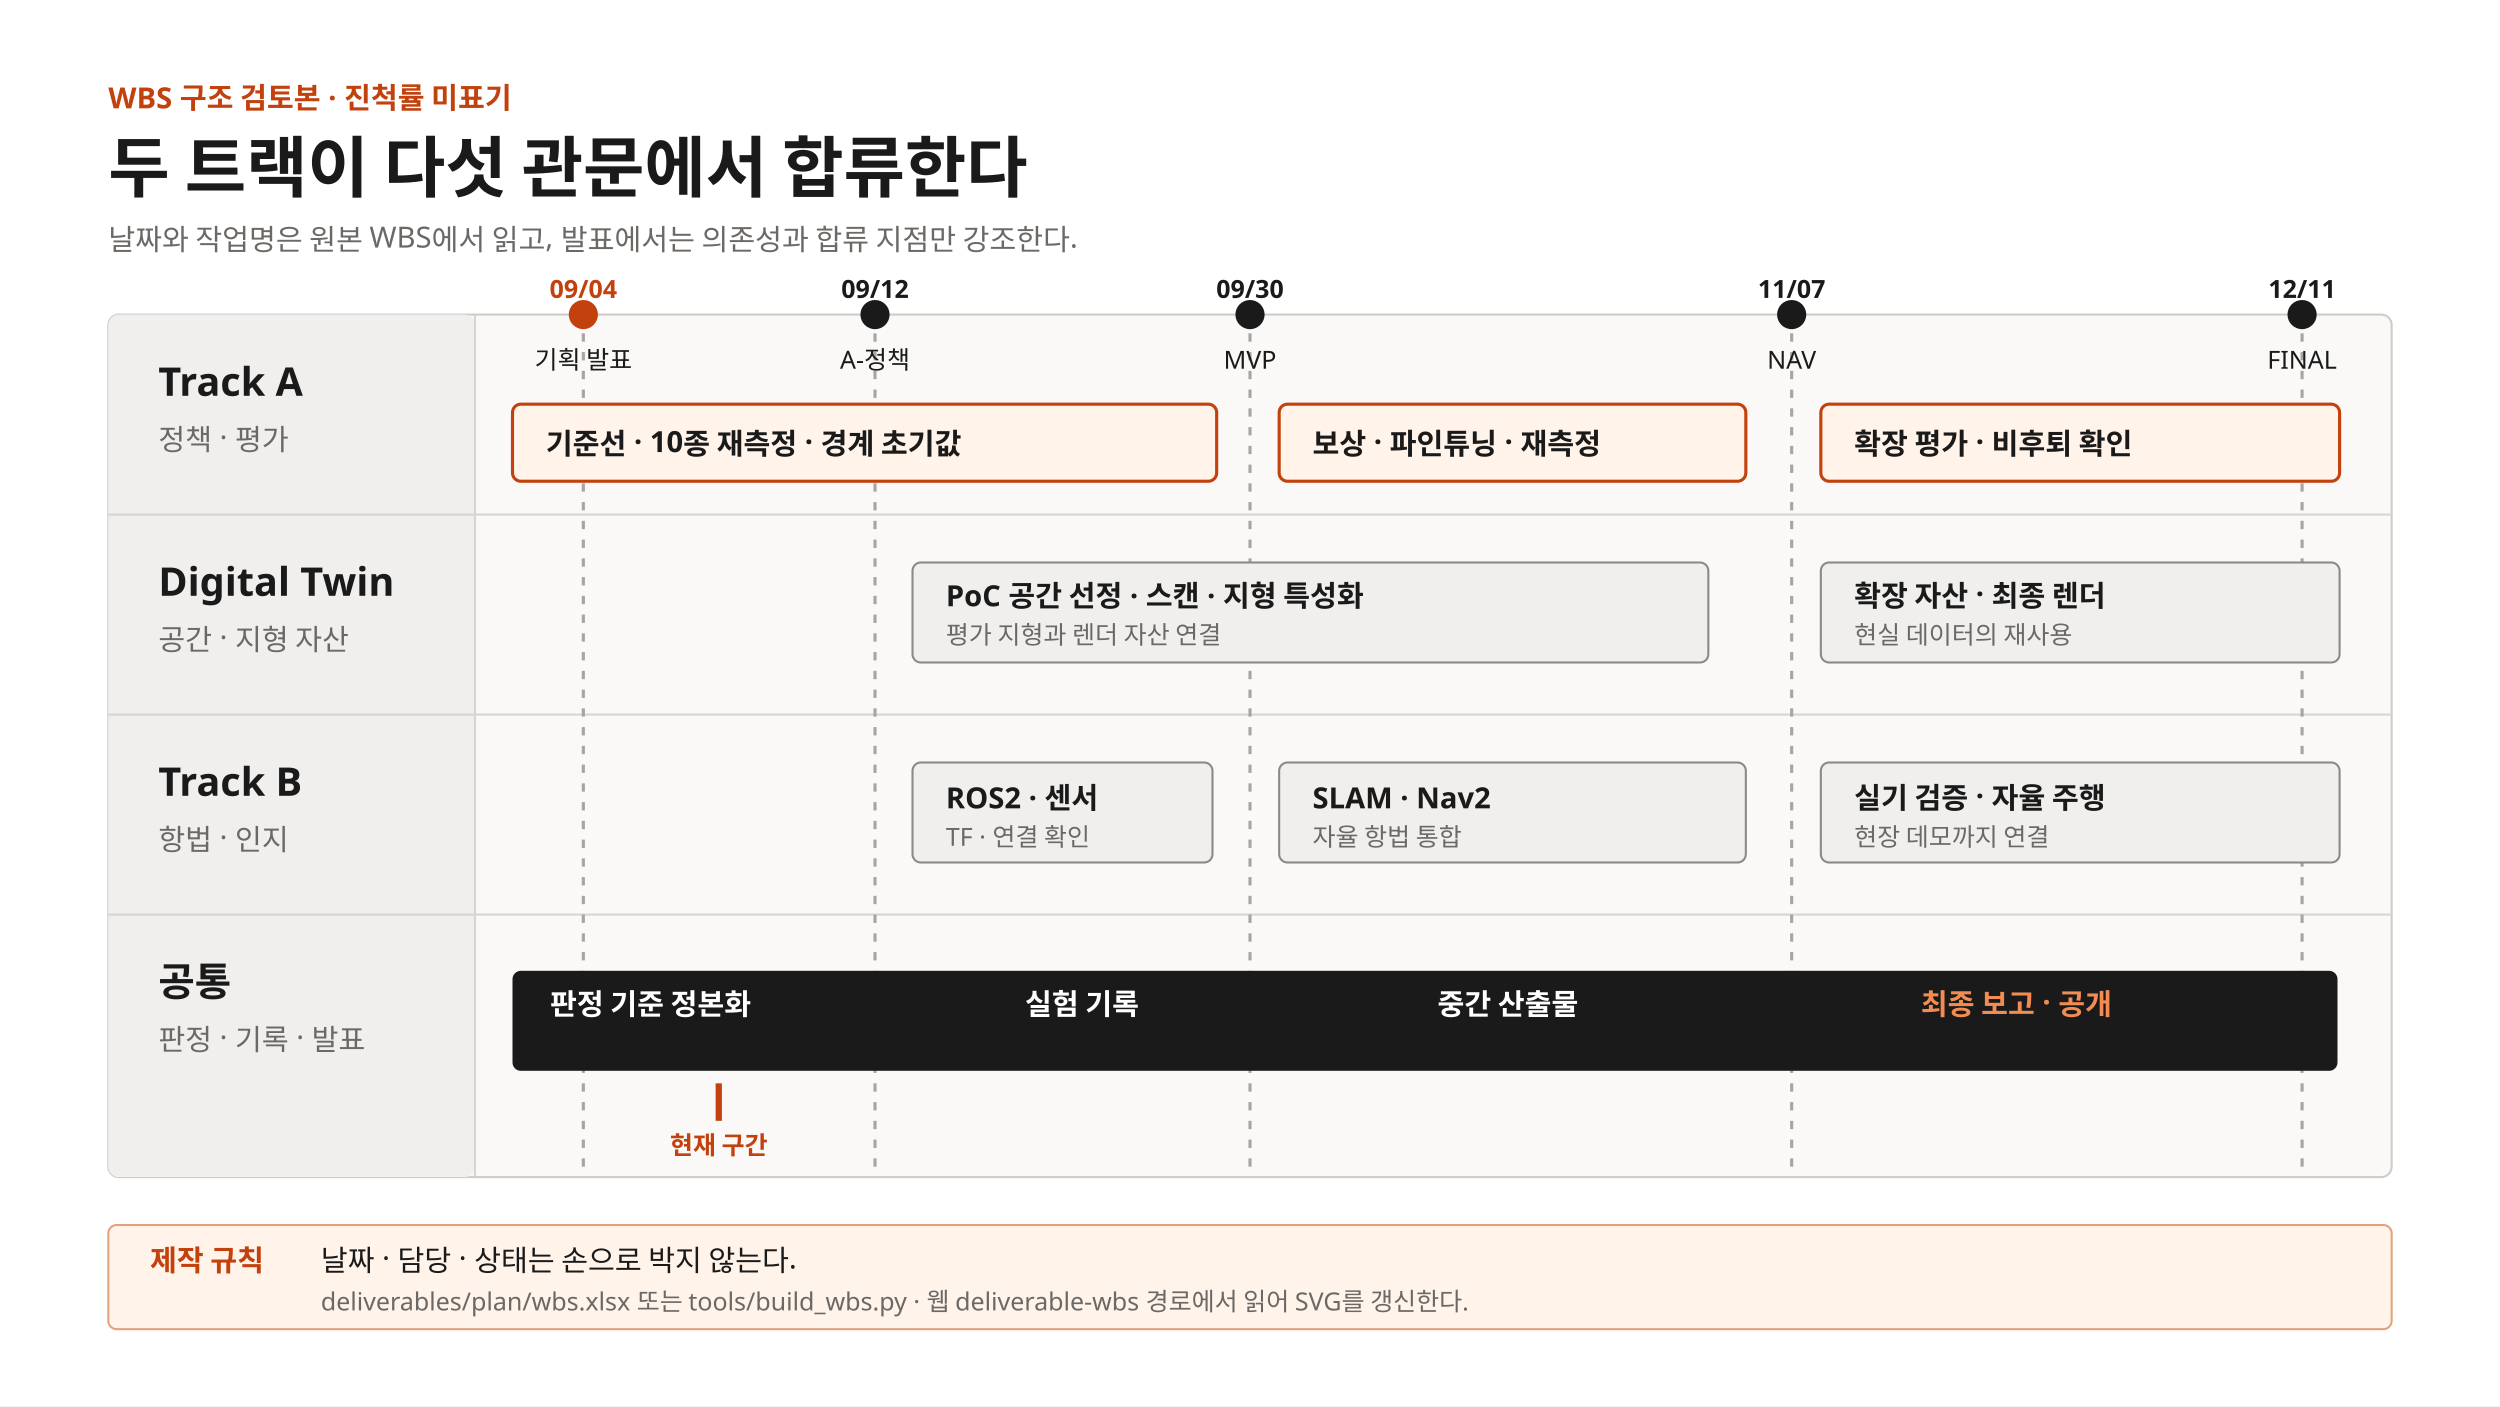
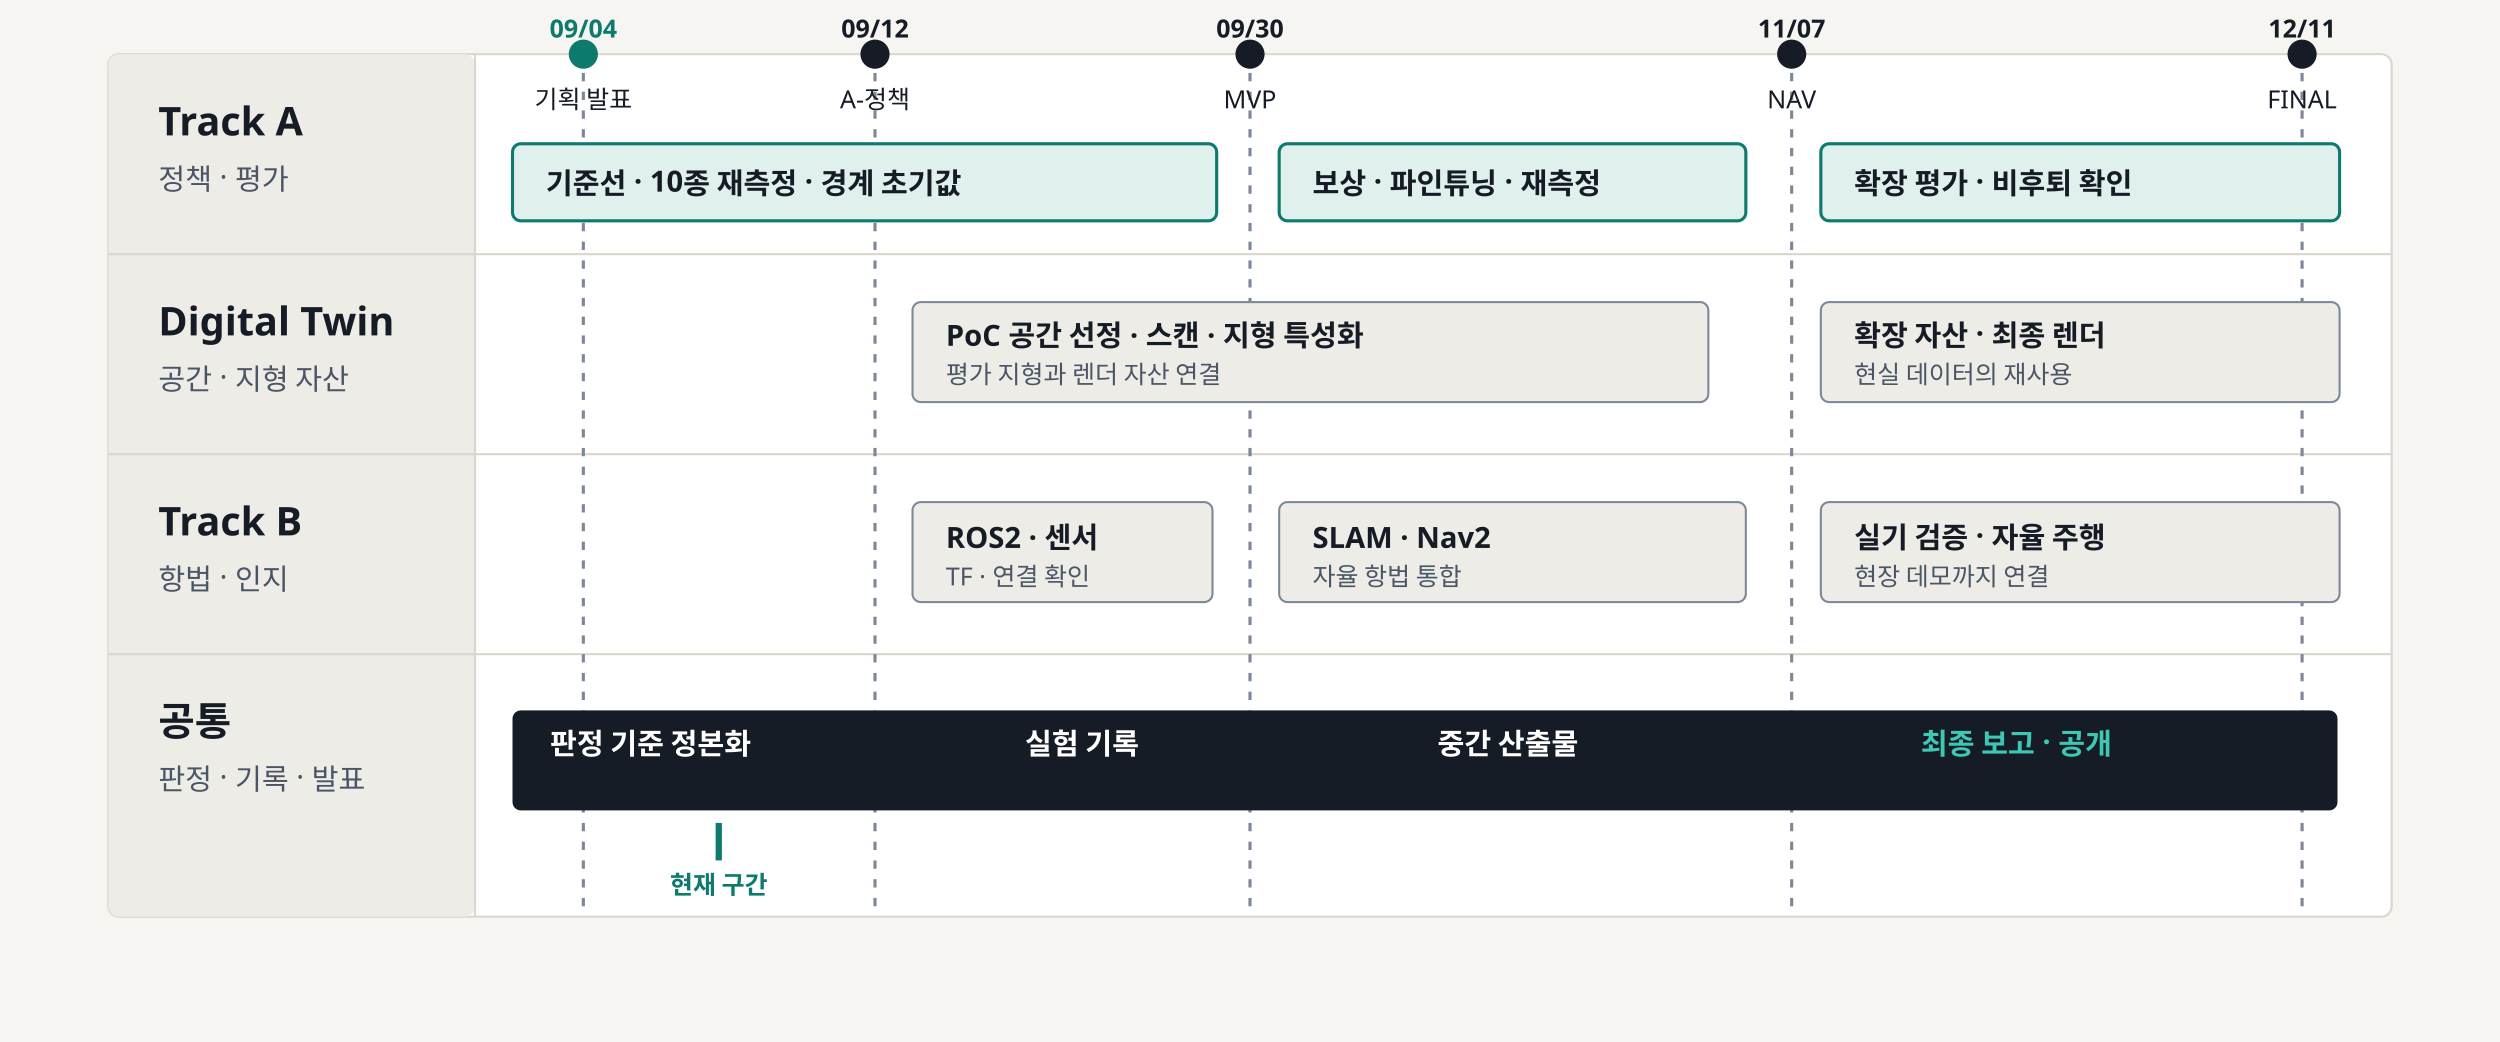
- <svg xmlns="http://www.w3.org/2000/svg" width="1200" height="675" viewBox="0 0 1200 675" role="img" aria-labelledby="title desc">
+ <svg xmlns="http://www.w3.org/2000/svg" width="1200" height="500" viewBox="0 125 1200 500" role="img" aria-labelledby="title desc">
  <defs>
    <style>
-     text{font-family:'Malgun Gothic','맑은 고딕',sans-serif;fill:#1a1a1a}.title{font-size:32px;font-weight:800}.small{font-size:14px}.tiny{font-size:12px}.muted{fill:#6b6865}.accent{fill:#c2410c}.row{stroke:#d8d4d0;stroke-width:1}.barA{fill:#fff3ea;stroke:#c2410c;stroke-width:1.5}.barB{fill:#f1efed;stroke:#8d8883}.barC{fill:#1a1a1a}.gate{stroke:#aaa49f;stroke-width:1.5;stroke-dasharray:4 5}
+     text{font-family:'Pretendard','Noto Sans KR','Malgun Gothic',sans-serif;fill:#161c26}.title{font-size:32px;font-weight:800}.small{font-size:14px}.tiny{font-size:12px}.muted{fill:#4a5566}.accent{fill:#0e7a6e}.row{stroke:#d9d6cd;stroke-width:1}.gate{stroke:#7c8798;stroke-width:1.5;stroke-dasharray:4 5}
  </style>
  </defs>
-   <rect width="1200" height="675" fill="#ffffff" />
-   <text x="52" y="52" class="small accent" font-weight="700">WBS 구조 검토본 · 진척률 미표기</text>
-   <text x="52" y="92" class="title">두 트랙이 다섯 관문에서 합류한다</text>
-   <text x="52" y="120" class="small muted">날짜와 작업명은 원본 WBS에서 읽고, 발표에서는 의존성과 합류 지점만 강조한다.</text>
-   <rect x="52" y="151" width="1096" height="414" rx="5" fill="#faf9f8" stroke="#cfcbc7" />
-   <rect x="52" y="151" width="176" height="414" rx="5" fill="#f1efed" />
+   <rect width="1200" height="675" fill="#f6f5f1" />
+   <rect x="52" y="151" width="1096" height="414" rx="5" fill="#ffffff" stroke="#d9d6cd" />
+   <rect x="52" y="151" width="176" height="414" rx="5" fill="#eeece6" />
  <line x1="228" y1="151" x2="228" y2="565" class="row" />
  <line x1="52" y1="247" x2="1148" y2="247" class="row" />
  <line x1="52" y1="343" x2="1148" y2="343" class="row" />
  <line x1="52" y1="439" x2="1148" y2="439" class="row" />
  <text x="76" y="190" font-size="19" font-weight="800">Track A</text>
  <text x="76" y="216" class="small muted">정책 · 평가</text>
  <text x="76" y="286" font-size="19" font-weight="800">Digital Twin</text>
  <text x="76" y="312" class="small muted">공간 · 지형 자산</text>
  <text x="76" y="382" font-size="19" font-weight="800">Track B</text>
  <text x="76" y="408" class="small muted">항법 · 인지</text>
  <text x="76" y="478" font-size="19" font-weight="800">공통</text>
  <text x="76" y="504" class="small muted">판정 · 기록 · 발표</text>
  <line x1="280" y1="151" x2="280" y2="565" class="gate" />
  <line x1="420" y1="151" x2="420" y2="565" class="gate" />
  <line x1="600" y1="151" x2="600" y2="565" class="gate" />
  <line x1="860" y1="151" x2="860" y2="565" class="gate" />
  <line x1="1105" y1="151" x2="1105" y2="565" class="gate" />
-   <circle cx="280" cy="151" r="7" fill="#c2410c" />
-   <circle cx="420" cy="151" r="7" fill="#1a1a1a" />
-   <circle cx="600" cy="151" r="7" fill="#1a1a1a" />
-   <circle cx="860" cy="151" r="7" fill="#1a1a1a" />
-   <circle cx="1105" cy="151" r="7" fill="#1a1a1a" />
+   <circle cx="280" cy="151" r="7" fill="#0e7a6e" />
+   <circle cx="420" cy="151" r="7" fill="#161c26" />
+   <circle cx="600" cy="151" r="7" fill="#161c26" />
+   <circle cx="860" cy="151" r="7" fill="#161c26" />
+   <circle cx="1105" cy="151" r="7" fill="#161c26" />
  <text x="280" y="143" class="tiny accent" text-anchor="middle" font-weight="700">09/04</text>
  <text x="420" y="143" class="tiny" text-anchor="middle" font-weight="700">09/12</text>
  <text x="600" y="143" class="tiny" text-anchor="middle" font-weight="700">09/30</text>
  <text x="860" y="143" class="tiny" text-anchor="middle" font-weight="700">11/07</text>
  <text x="1105" y="143" class="tiny" text-anchor="middle" font-weight="700">12/11</text>
  <text x="280" y="177" class="tiny" text-anchor="middle">기획 발표</text>
  <text x="420" y="177" class="tiny" text-anchor="middle">A-정책</text>
  <text x="600" y="177" class="tiny" text-anchor="middle">MVP</text>
  <text x="860" y="177" class="tiny" text-anchor="middle">NAV</text>
  <text x="1105" y="177" class="tiny" text-anchor="middle">FINAL</text>
-   <rect x="246" y="194" width="338" height="37" rx="4" fill="#fff3ea" stroke="#c2410c" stroke-width="1.5" />
+   <rect x="246" y="194" width="338" height="37" rx="4" fill="#e0f0ed" stroke="#0e7a6e" stroke-width="1.5" />
  <text x="262" y="218" class="small" font-weight="700">기준선 · 10종 재측정 · 경계 초기값</text>
-   <rect x="614" y="194" width="224" height="37" rx="4" fill="#fff3ea" stroke="#c2410c" stroke-width="1.5" />
+   <rect x="614" y="194" width="224" height="37" rx="4" fill="#e0f0ed" stroke="#0e7a6e" stroke-width="1.5" />
  <text x="630" y="218" class="small" font-weight="700">보상 · 파인튜닝 · 재측정</text>
-   <rect x="874" y="194" width="249" height="37" rx="4" fill="#fff3ea" stroke="#c2410c" stroke-width="1.5" />
+   <rect x="874" y="194" width="249" height="37" rx="4" fill="#e0f0ed" stroke="#0e7a6e" stroke-width="1.5" />
  <text x="890" y="218" class="small" font-weight="700">확장 평가 · 비후퇴 확인</text>
-   <rect x="438" y="270" width="382" height="48" rx="4" fill="#f1efed" stroke="#8d8883" />
+   <rect x="438" y="270" width="382" height="48" rx="4" fill="#eeece6" stroke="#7c8798" />
  <text x="454" y="291" class="small" font-weight="700">PoC 공간 선정 · 스캔 · 지형 특성화</text>
  <text x="454" y="309" class="tiny muted">평가 지형과 렌더 자산 연결</text>
-   <rect x="874" y="270" width="249" height="48" rx="4" fill="#f1efed" stroke="#8d8883" />
+   <rect x="874" y="270" width="249" height="48" rx="4" fill="#eeece6" stroke="#7c8798" />
  <text x="890" y="291" class="small" font-weight="700">확장 자산 · 최종 렌더</text>
  <text x="890" y="309" class="tiny muted">현실 데이터의 재사용</text>
-   <rect x="438" y="366" width="144" height="48" rx="4" fill="#f1efed" stroke="#8d8883" />
+   <rect x="438" y="366" width="144" height="48" rx="4" fill="#eeece6" stroke="#7c8798" />
  <text x="454" y="388" class="small" font-weight="700">ROS2 · 센서</text>
  <text x="454" y="406" class="tiny muted">TF · 연결 확인</text>
-   <rect x="614" y="366" width="224" height="48" rx="4" fill="#f1efed" stroke="#8d8883" />
+   <rect x="614" y="366" width="224" height="48" rx="4" fill="#eeece6" stroke="#7c8798" />
  <text x="630" y="388" class="small" font-weight="700">SLAM · Nav2</text>
  <text x="630" y="406" class="tiny muted">자율 항법 통합</text>
-   <rect x="874" y="366" width="249" height="48" rx="4" fill="#f1efed" stroke="#8d8883" />
+   <rect x="874" y="366" width="249" height="48" rx="4" fill="#eeece6" stroke="#7c8798" />
  <text x="890" y="388" class="small" font-weight="700">실기 검증 · 자율 주행</text>
  <text x="890" y="406" class="tiny muted">현장 데모까지 연결</text>
-   <rect x="246" y="466" width="876" height="48" rx="4" fill="#1a1a1a" />
+   <rect x="246" y="466" width="876" height="48" rx="4" fill="#161c26" />
  <text x="264" y="487" class="small" style="fill:#ffffff" font-weight="700">판정 기준 정본화</text>
  <text x="492" y="487" class="small" style="fill:#ffffff" font-weight="700">실험 기록</text>
  <text x="690" y="487" class="small" style="fill:#ffffff" font-weight="700">중간 산출물</text>
-   <text x="922" y="487" class="small" style="fill:#f28c52" font-weight="700">최종 보고 · 공개</text>
-   <line x1="345" y1="520" x2="345" y2="538" stroke="#c2410c" stroke-width="3" />
+   <text x="922" y="487" class="small" style="fill:#3ec7b4" font-weight="700">최종 보고 · 공개</text>
+   <line x1="345" y1="520" x2="345" y2="538" stroke="#0e7a6e" stroke-width="3" />
  <text x="345" y="554" class="tiny accent" text-anchor="middle" font-weight="700">현재 구간</text>
-   <rect x="52" y="588" width="1096" height="50" rx="4" fill="#fff3ea" stroke="#e3a27b" />
-   <text x="72" y="610" class="small accent" font-weight="700">제작 규칙</text>
-   <text x="154" y="610" class="small">날짜 · 담당 · 상태는 손으로 박지 않는다.</text>
-   <text x="154" y="629" class="tiny muted">deliverables/plan/wbs.xlsx 또는 tools/build_wbs.py · 웹 deliverable-wbs 경로에서 읽어 SVG를 갱신한다.</text>
</svg>
